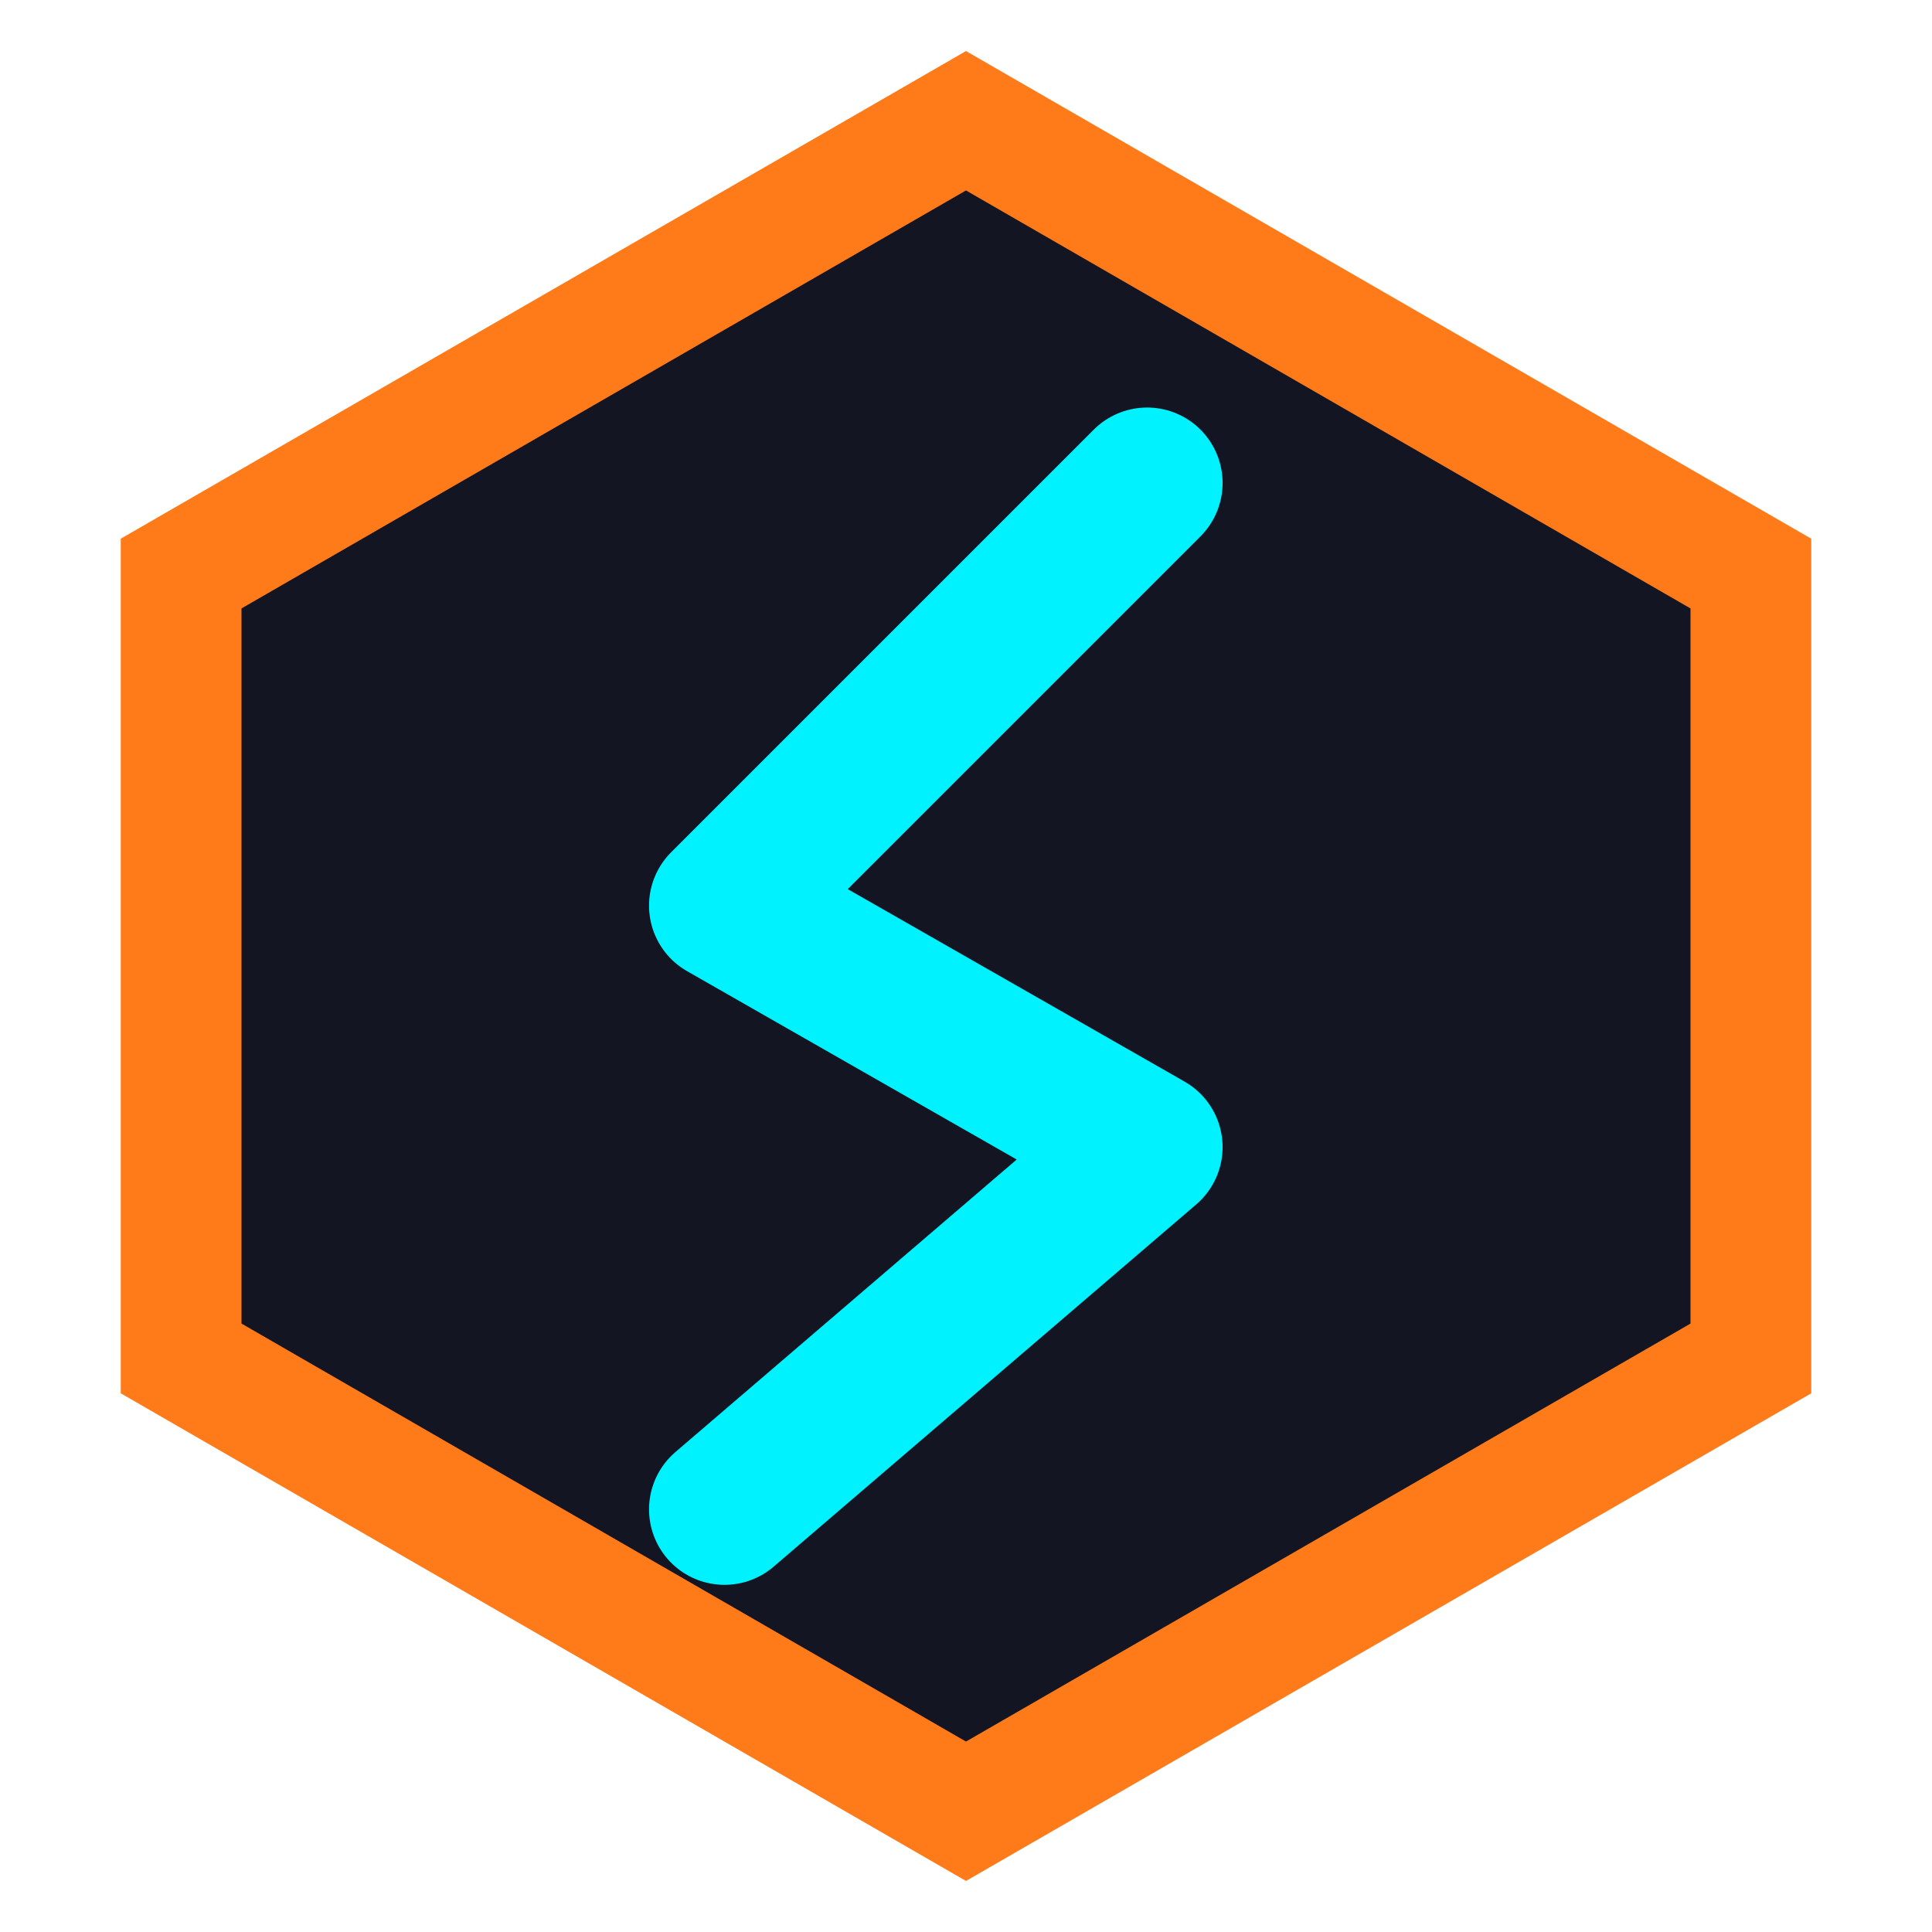
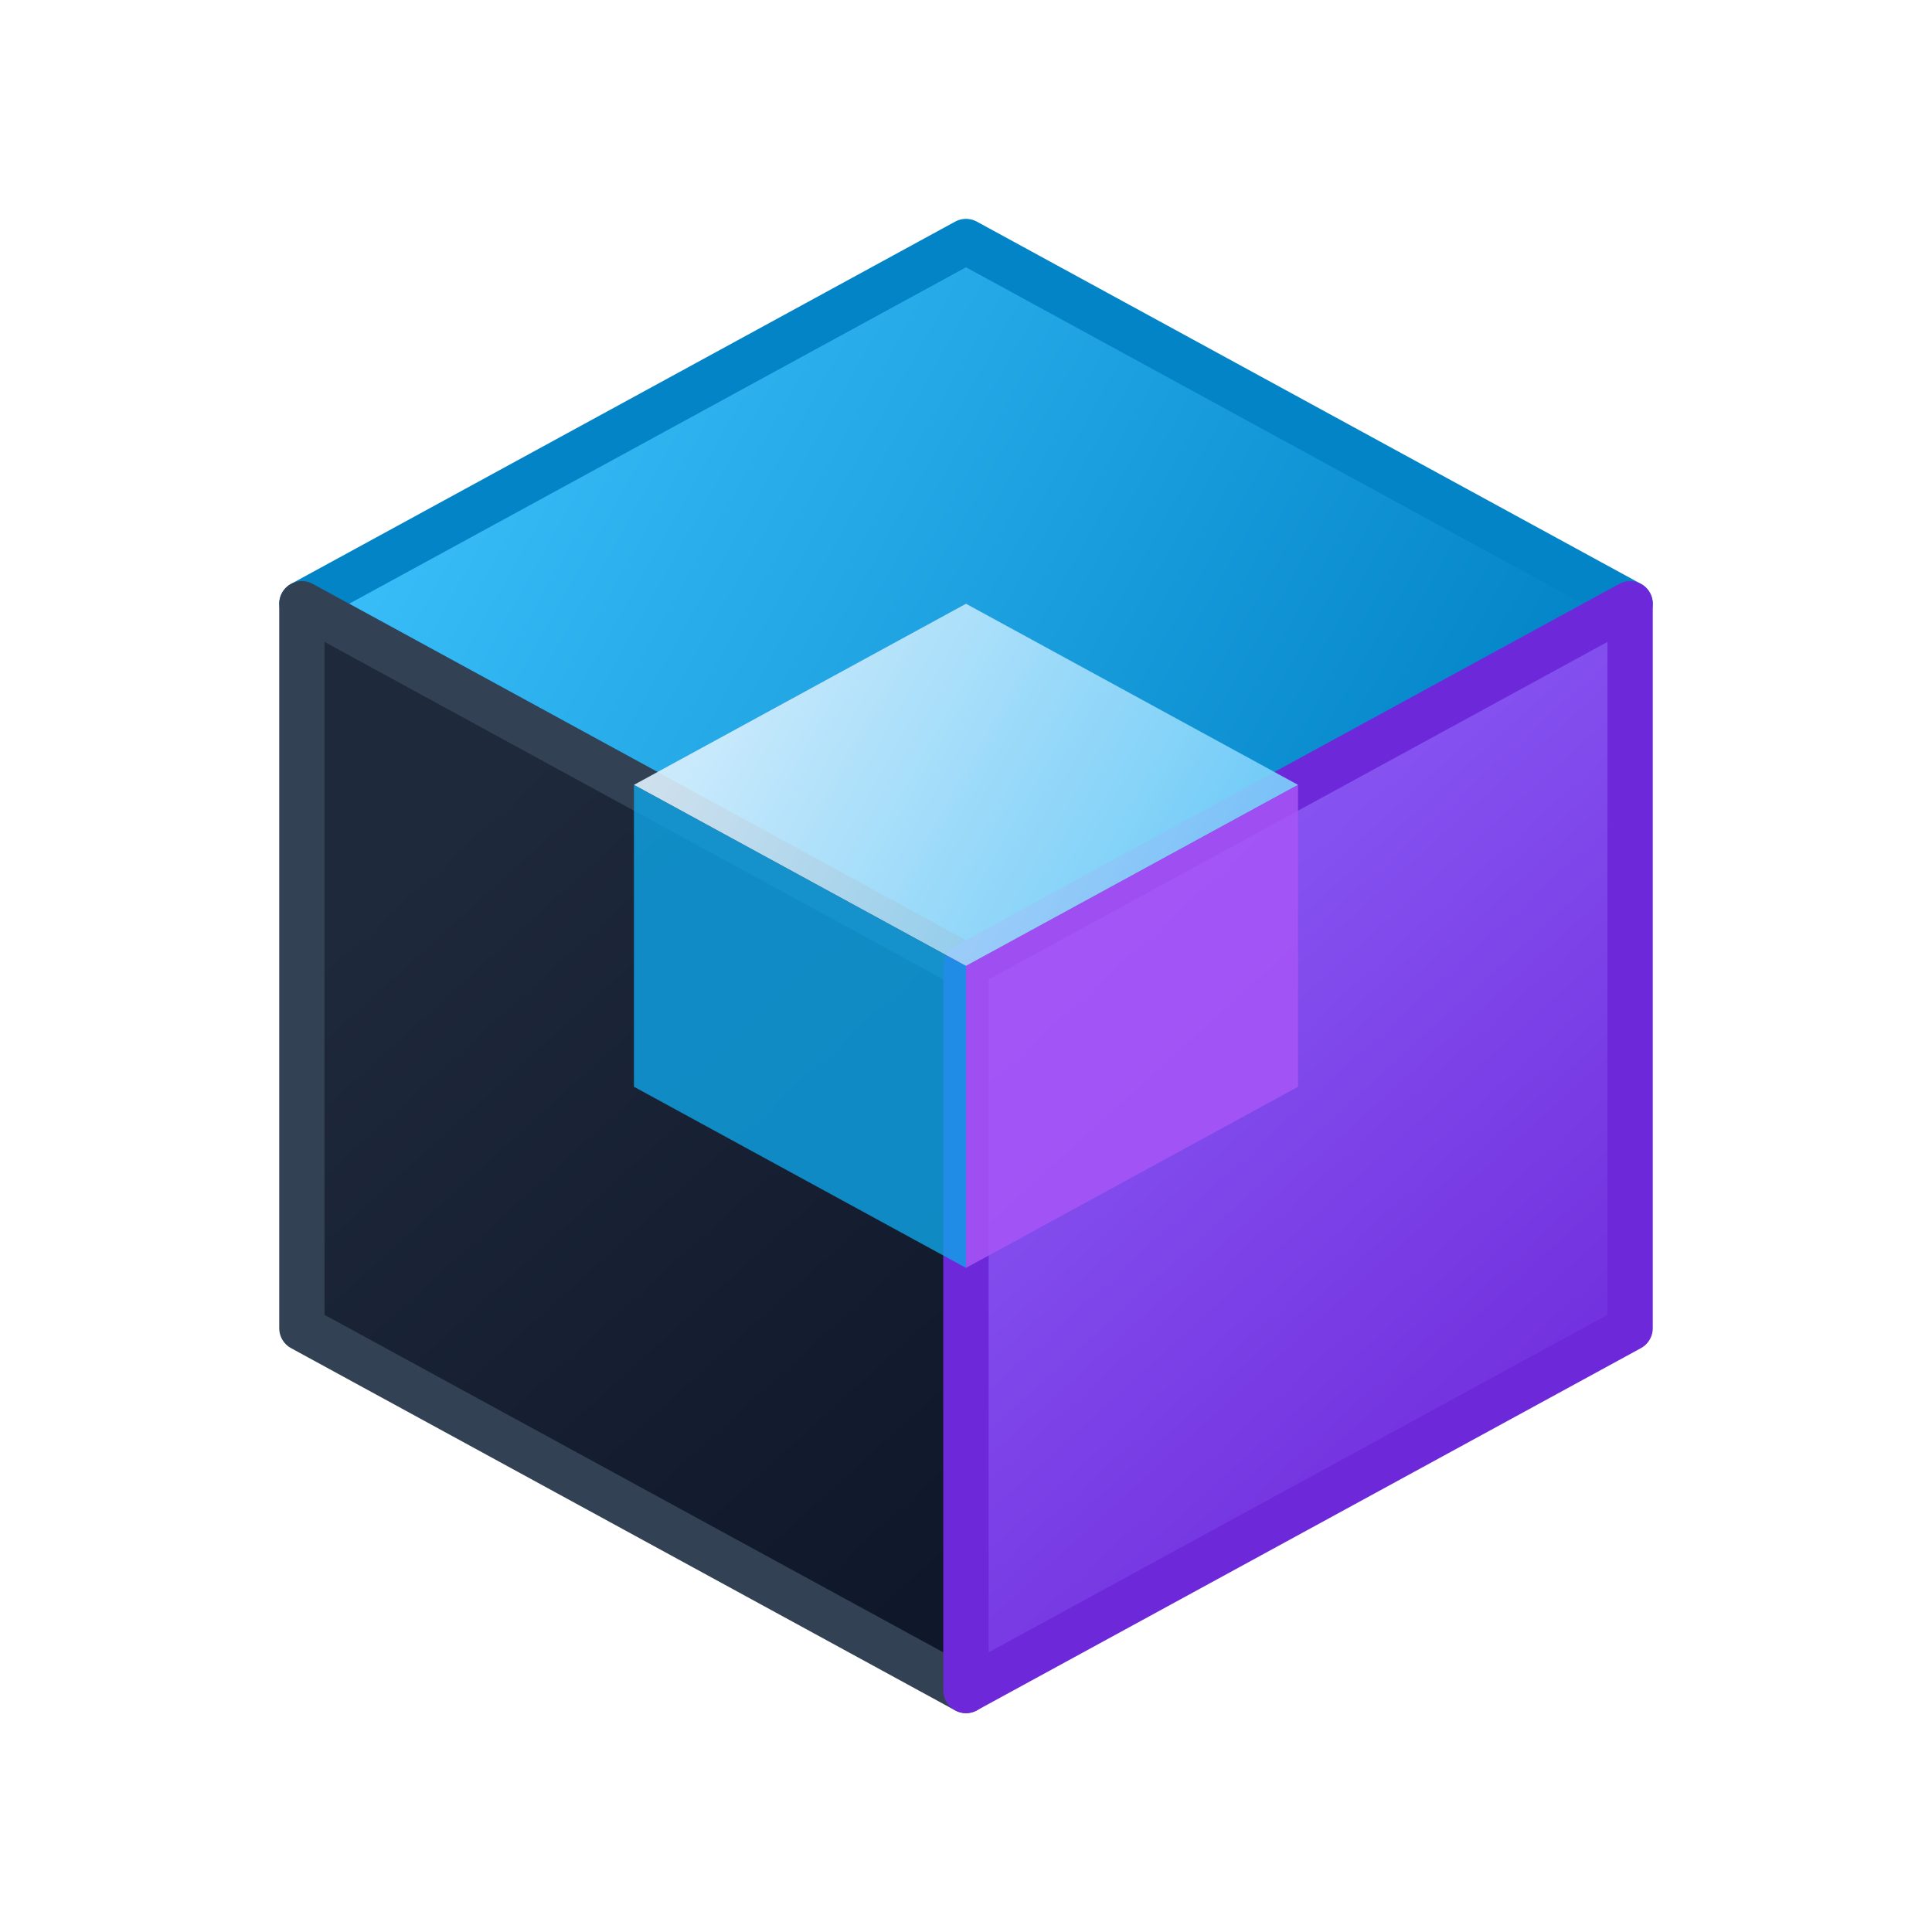
- <svg xmlns="http://www.w3.org/2000/svg" width="32" height="32" viewBox="0 0 32 32">
-   <path d="M16 2 L29 9.5 L29 22.5 L16 30 L3 22.5 L3 9.5 Z" fill="#131522" stroke="#ff7a18" stroke-width="2" />
-   <path d="M19 8 L12 15 L19 19 L12 25" fill="none" stroke="#00f2fe" stroke-width="2.5" stroke-linecap="round" stroke-linejoin="round" />
+ <svg xmlns="http://www.w3.org/2000/svg" width="64" height="64" viewBox="0 0 64 64" fill="none">
+   <defs>
+     <linearGradient id="cubeTop" x1="16" y1="12" x2="48" y2="30" gradientUnits="userSpaceOnUse">
+       <stop offset="0%" stop-color="#38BDF8" />
+       <stop offset="100%" stop-color="#0284C7" />
+     </linearGradient>
+     <linearGradient id="cubeRight" x1="32" y1="30" x2="52" y2="52" gradientUnits="userSpaceOnUse">
+       <stop offset="0%" stop-color="#8B5CF6" />
+       <stop offset="100%" stop-color="#6D28D9" />
+     </linearGradient>
+     <linearGradient id="cubeLeft" x1="12" y1="30" x2="32" y2="52" gradientUnits="userSpaceOnUse">
+       <stop offset="0%" stop-color="#1E293B" />
+       <stop offset="100%" stop-color="#0F172A" />
+     </linearGradient>
+     <linearGradient id="innerTop" x1="24" y1="21" x2="40" y2="30" gradientUnits="userSpaceOnUse">
+       <stop offset="0%" stop-color="#E0F2FE" />
+       <stop offset="100%" stop-color="#7DD3FC" />
+     </linearGradient>
+   </defs>
+   <path d="M32 8L54 20L32 32L10 20L32 8Z" fill="url(#cubeTop)" stroke="#0284C7" stroke-width="1.5" stroke-linejoin="round" />
+   <path d="M10 20L32 32V56L10 44V20Z" fill="url(#cubeLeft)" stroke="#334155" stroke-width="1.5" stroke-linejoin="round" />
+   <path d="M32 32L54 20V44L32 56V32Z" fill="url(#cubeRight)" stroke="#6D28D9" stroke-width="1.5" stroke-linejoin="round" />
+   <path d="M32 20L43 26L32 32L21 26L32 20Z" fill="url(#innerTop)" opacity="0.9" />
+   <path d="M21 26L32 32V42L21 36V26Z" fill="#0EA5E9" opacity="0.8" />
+   <path d="M32 32L43 26V36L32 42V32Z" fill="#A855F7" opacity="0.85" />
</svg>
